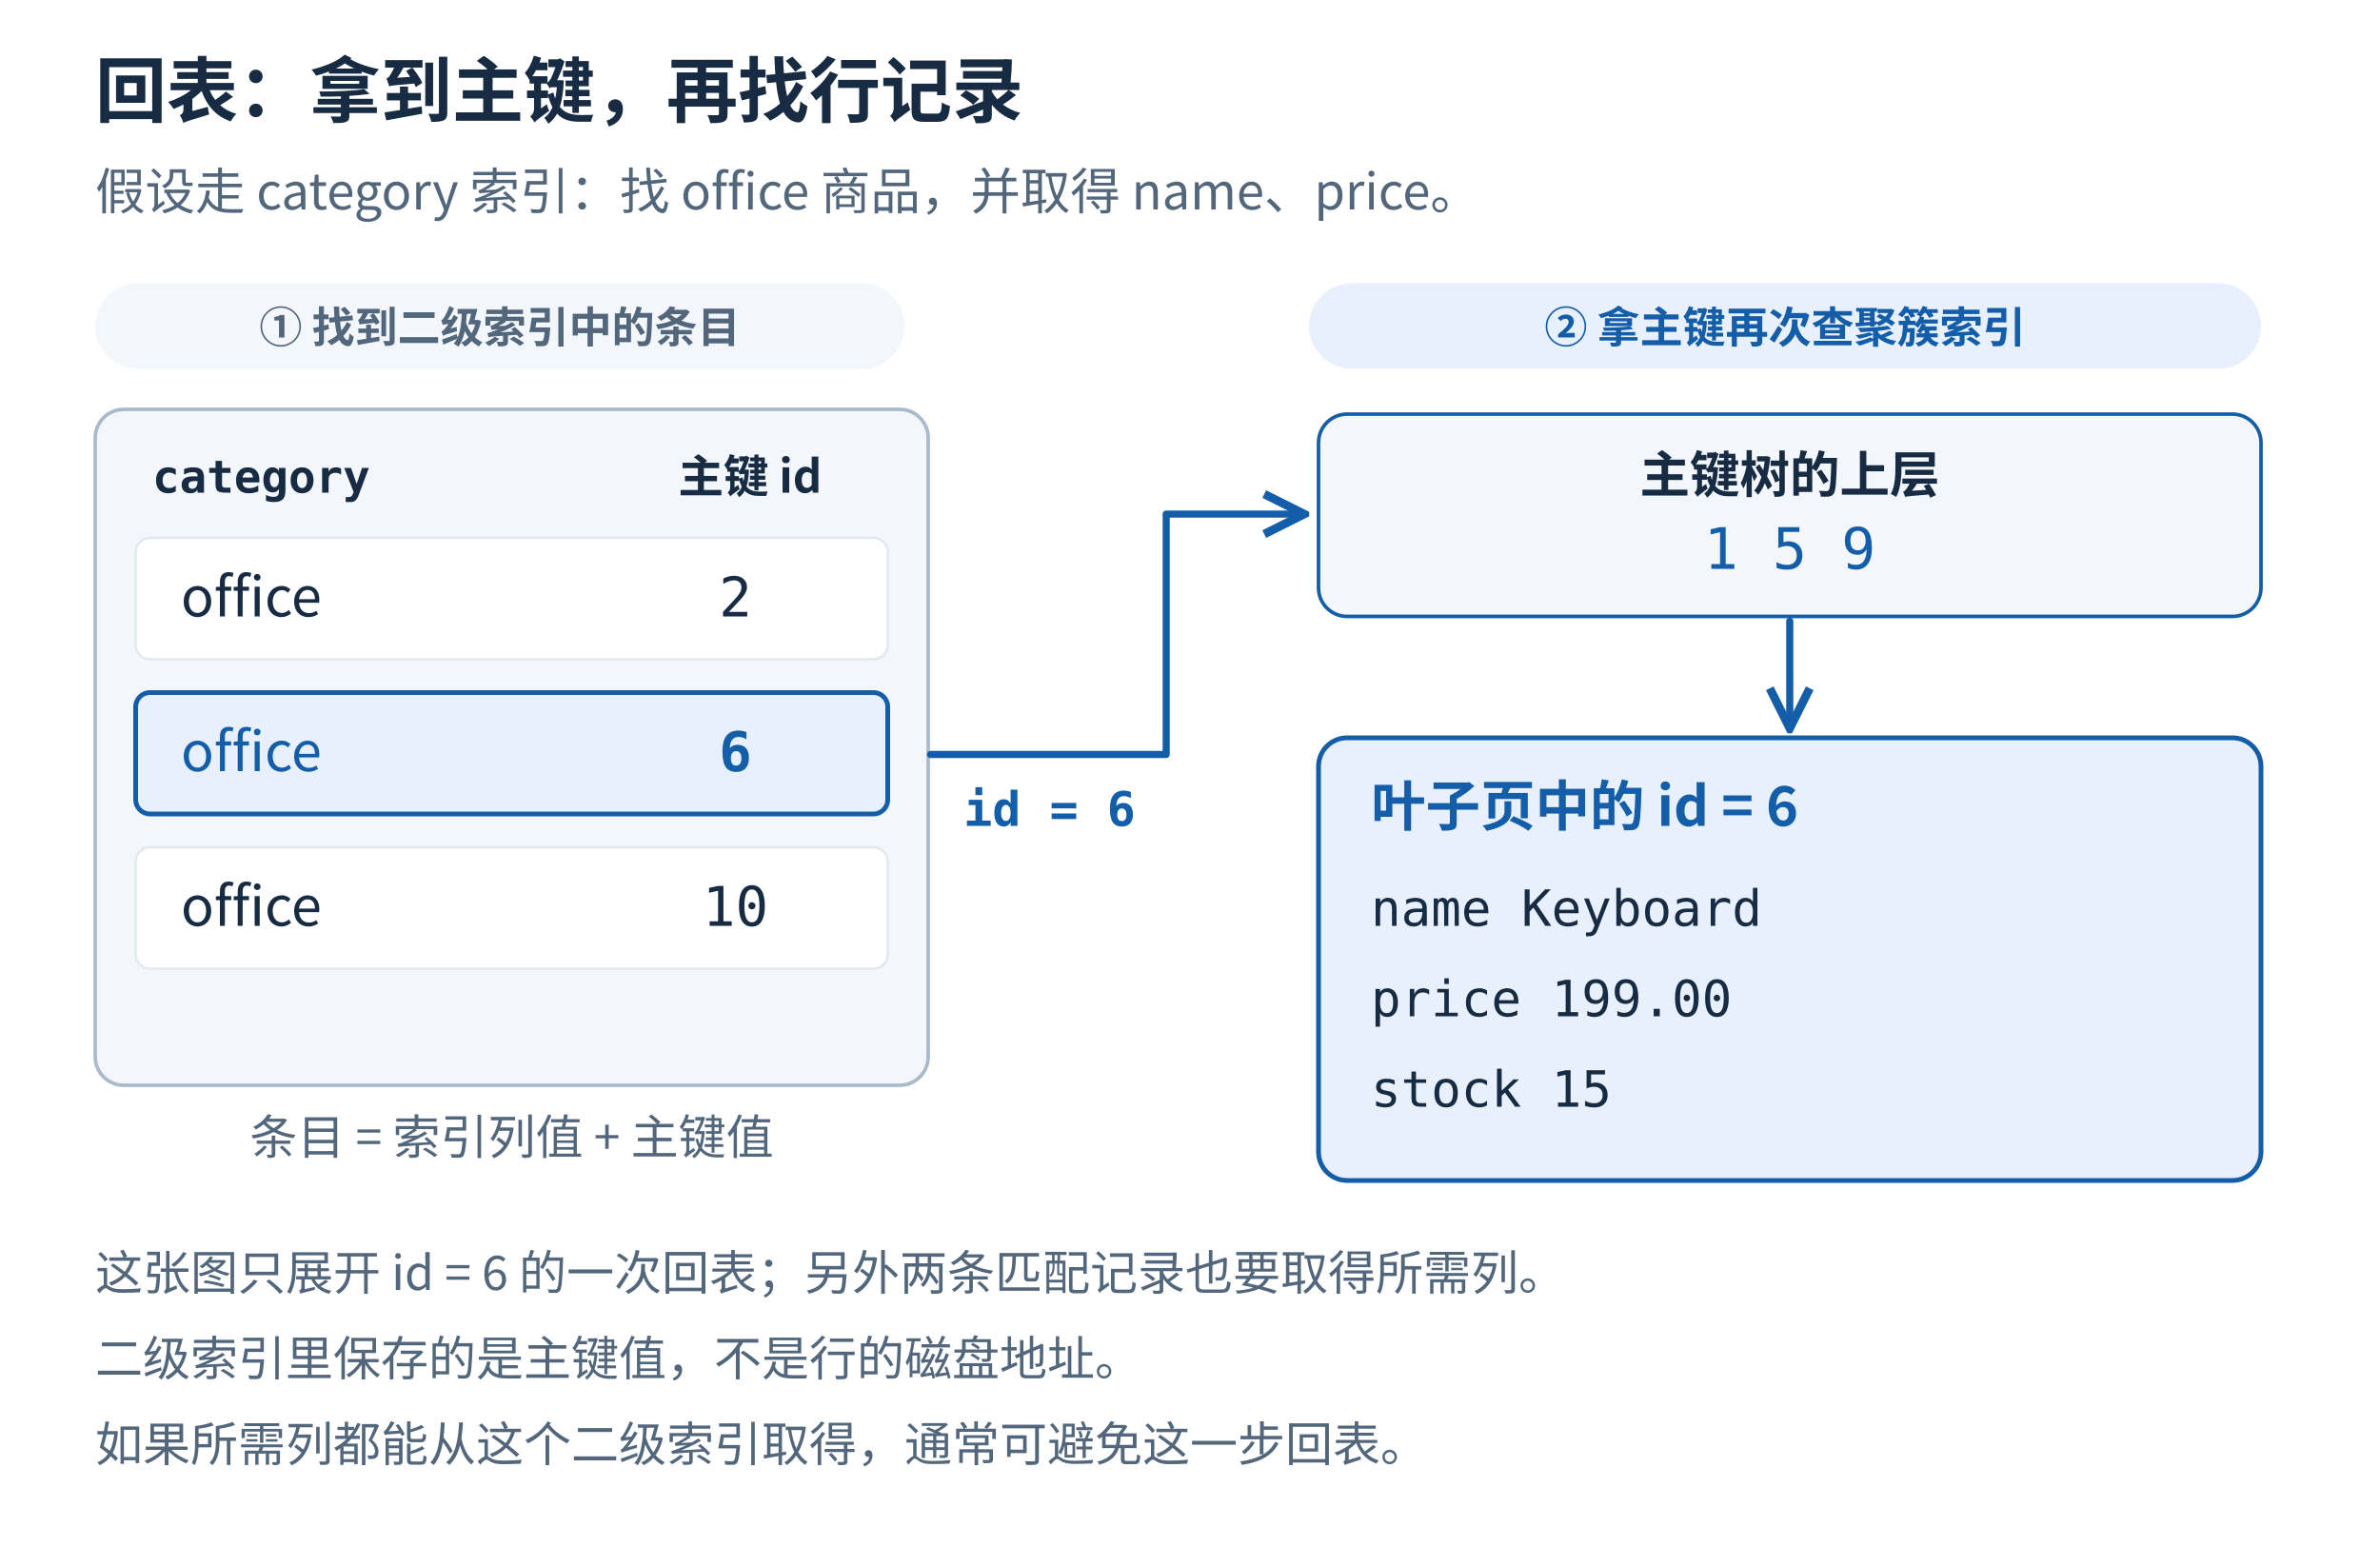
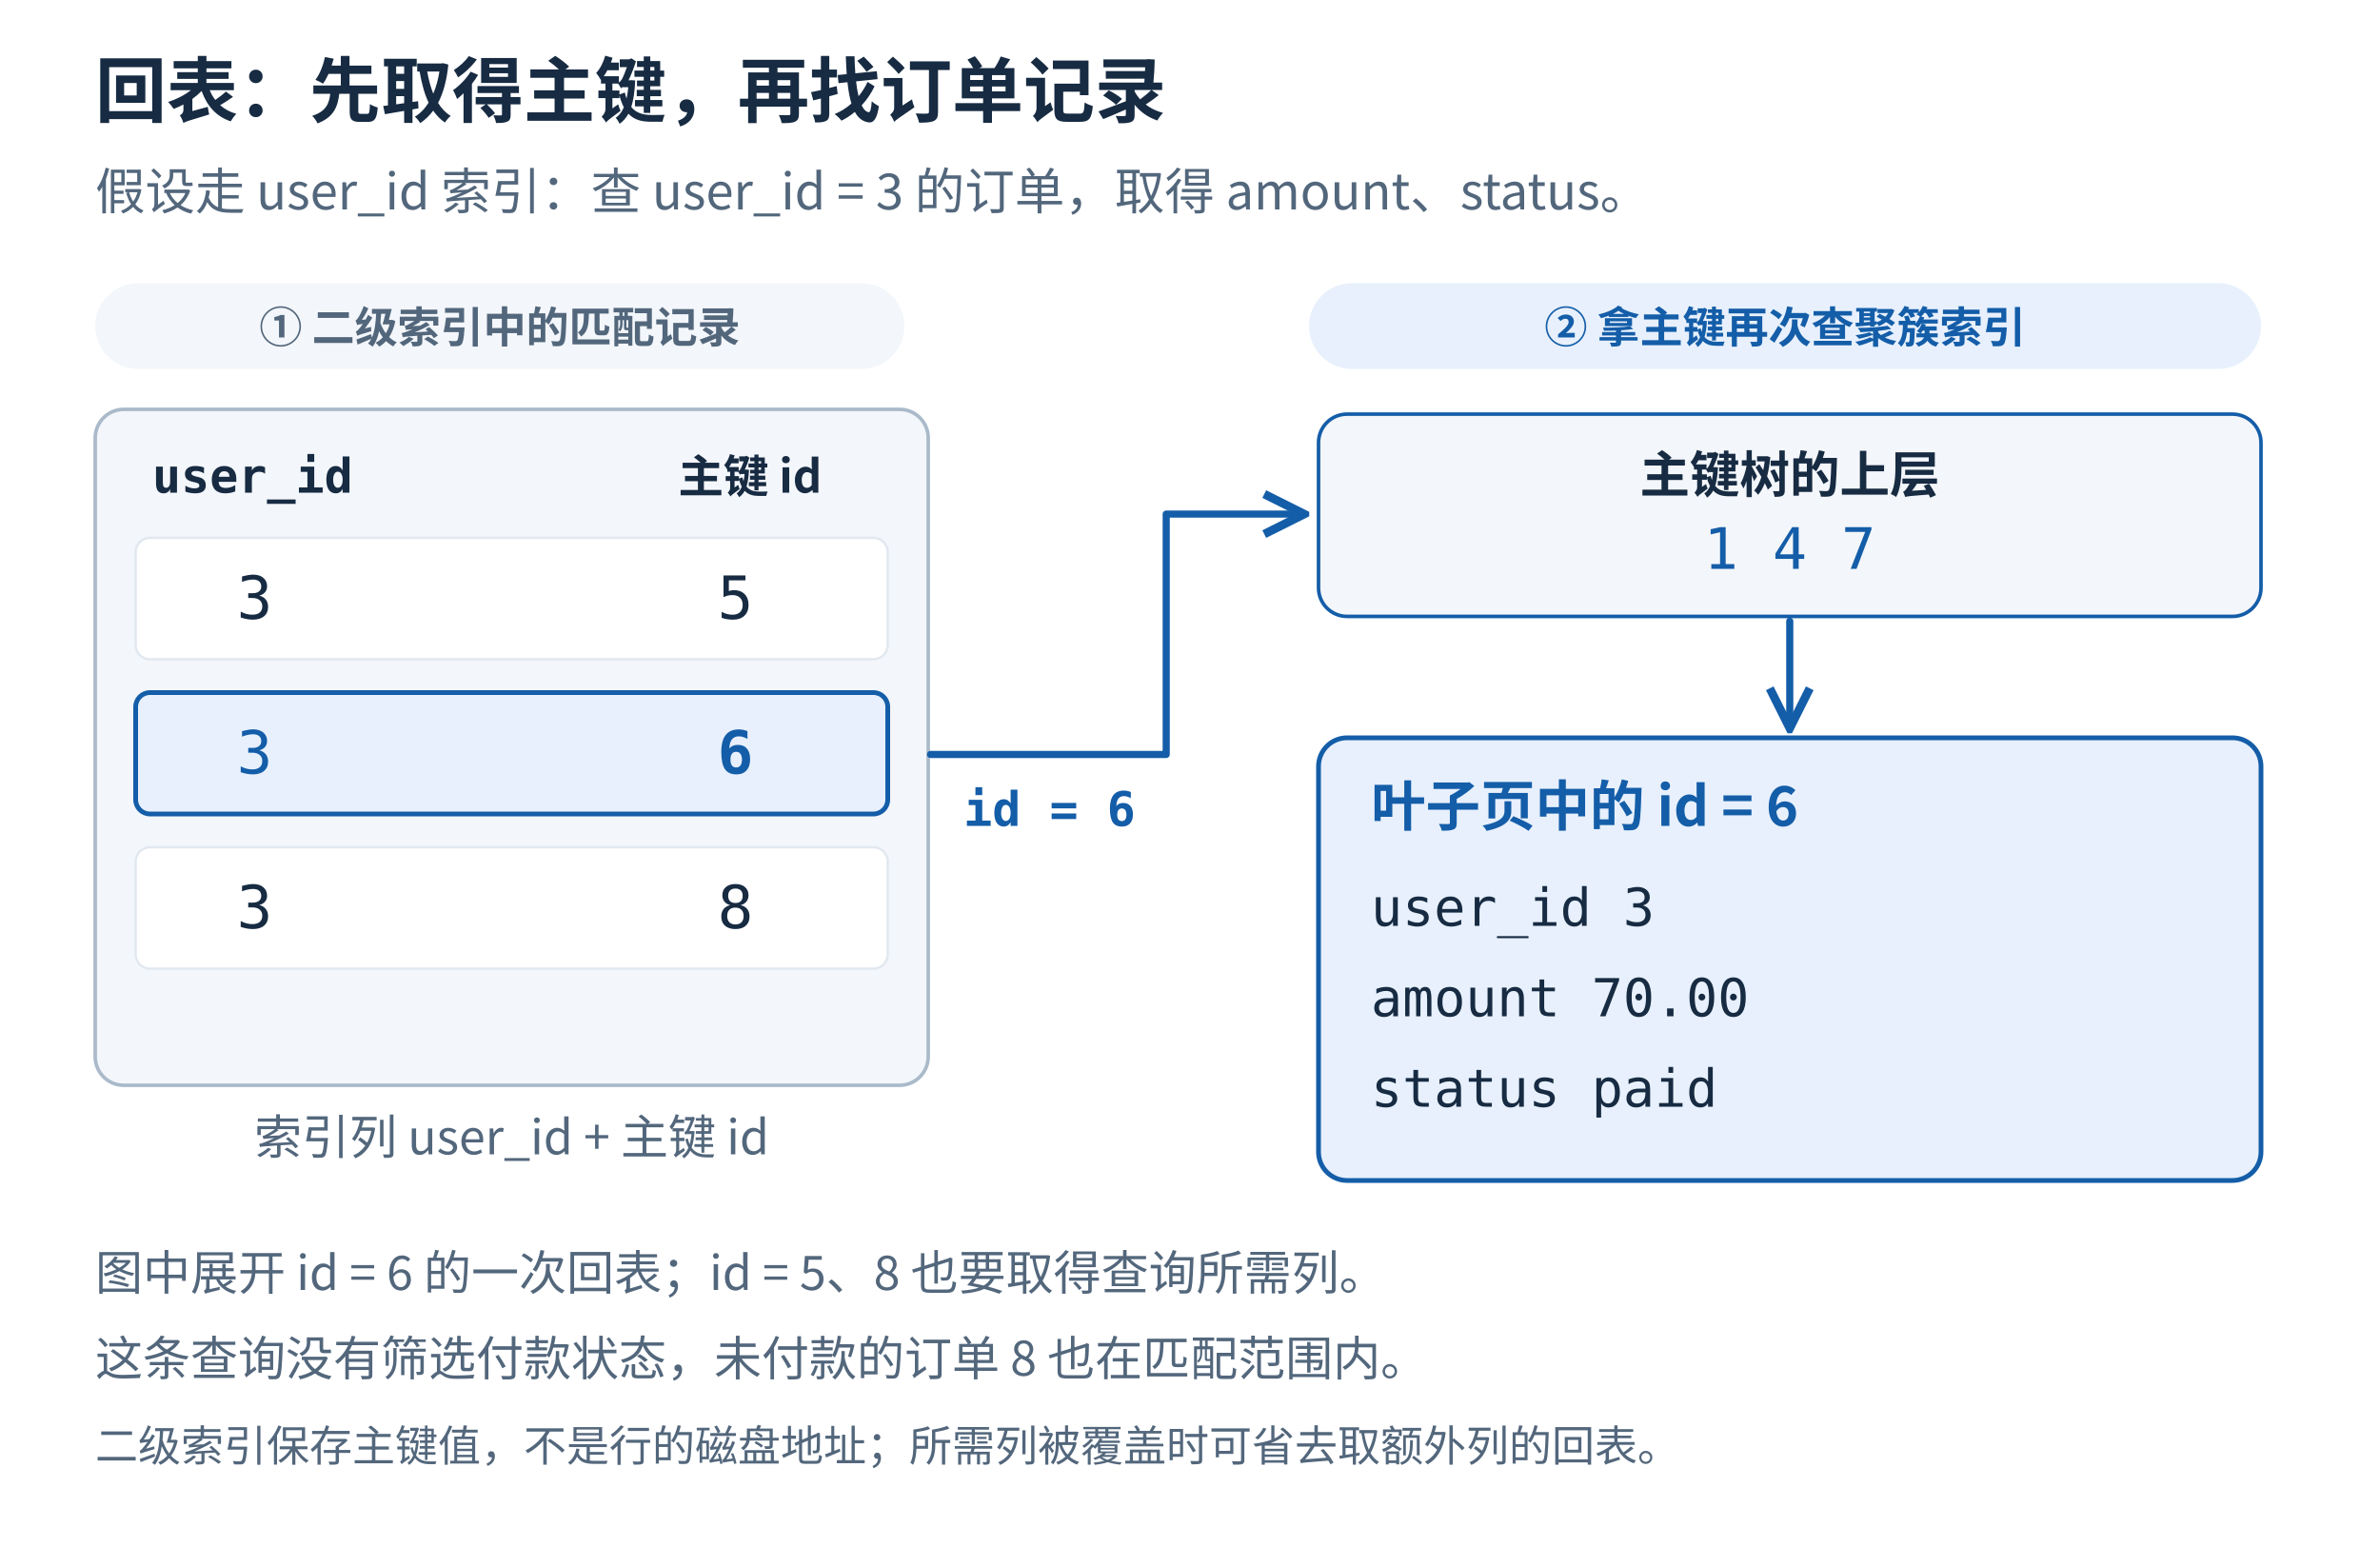
<svg xmlns="http://www.w3.org/2000/svg" width="1000" height="650" viewBox="0 0 1000 650" role="img" aria-labelledby="title desc">
  <defs>
-     <marker id="arrow-gray" viewBox="0 0 10 10" refX="9" refY="5" markerWidth="7" markerHeight="7" orient="auto-start-reverse">
+     <marker id="arrow-line" viewBox="0 0 10 10" refX="9" refY="5" markerWidth="7" markerHeight="7" orient="auto-start-reverse">
      <path d="M 1 1 L 9 5 L 1 9" fill="none" stroke="#AABACA" stroke-width="1.7" />
    </marker>
    <marker id="arrow-blue" viewBox="0 0 10 10" refX="9" refY="5" markerWidth="7" markerHeight="7" orient="auto-start-reverse">
      <path d="M 1 1 L 9 5 L 1 9" fill="none" stroke="#145DA8" stroke-width="1.7" />
    </marker>
    <marker id="arrow-amber" viewBox="0 0 10 10" refX="9" refY="5" markerWidth="7" markerHeight="7" orient="auto-start-reverse">
      <path d="M 1 1 L 9 5 L 1 9" fill="none" stroke="#936000" stroke-width="1.7" />
    </marker>
+     <marker id="arrow-red" viewBox="0 0 10 10" refX="9" refY="5" markerWidth="7" markerHeight="7" orient="auto-start-reverse">
+       <path d="M 1 1 L 9 5 L 1 9" fill="none" stroke="#B13F28" stroke-width="1.7" />
+     </marker>
+     <marker id="arrow-black" viewBox="0 0 10 10" refX="9" refY="5" markerWidth="7" markerHeight="7" orient="auto-start-reverse">
+       <path d="M 1 1 L 9 5 L 1 9" fill="none" stroke="#303C45" stroke-width="1.7" />
+     </marker>
  </defs>
  <rect x="0" y="0" width="1000" height="650" rx="0" fill="#FFFFFF" stroke="none" stroke-width="1.5" />
-   <text x="40" y="49" fill="#172B42" font-size="30" font-weight="700" text-anchor="start" font-family="PingFang SC, Microsoft YaHei, Noto Sans CJK SC, sans-serif">回表：拿到主键，再找行记录</text>
-   <text x="40" y="88" fill="#53677C" font-size="21" font-weight="400" text-anchor="start" font-family="PingFang SC, Microsoft YaHei, Noto Sans CJK SC, sans-serif">假设走 category 索引：找 office 商品，并取得 name、price。</text>
+   <text x="40" y="49" fill="#172B42" font-size="30" font-weight="700" text-anchor="start" font-family="PingFang SC, Microsoft YaHei, Noto Sans CJK SC, sans-serif">回表：先取得主键，再找订单记录</text>
+   <text x="40" y="88" fill="#53677C" font-size="21" font-weight="400" text-anchor="start" font-family="PingFang SC, Microsoft YaHei, Noto Sans CJK SC, sans-serif">假设走 user_id 索引：查 user_id = 3 的订单，取得 amount、status。</text>
  <rect x="40" y="119" width="340" height="36" rx="18" fill="#F3F6FA" stroke="none" stroke-width="1.5" />
-   <text x="210" y="144" fill="#53677C" font-size="18" font-weight="600" text-anchor="middle" font-family="PingFang SC, Microsoft YaHei, Noto Sans CJK SC, sans-serif">① 找到二级索引中的条目</text>
+   <text x="210" y="144" fill="#53677C" font-size="18" font-weight="600" text-anchor="middle" font-family="PingFang SC, Microsoft YaHei, Noto Sans CJK SC, sans-serif">① 二级索引中的匹配记录</text>
  <rect x="40" y="172" width="350" height="284" rx="12" fill="#F3F6FA" stroke="#AABACA" stroke-width="1.5" />
-   <text x="64" y="207" fill="#172B42" font-size="19" font-weight="600" text-anchor="start" font-family="ui-monospace, SFMono-Regular, Consolas, monospace">category</text>
+   <text x="64" y="207" fill="#172B42" font-size="20" font-weight="600" text-anchor="start" font-family="ui-monospace, SFMono-Regular, Consolas, monospace">user_id</text>
  <text x="285" y="207" fill="#172B42" font-size="19" font-weight="600" text-anchor="start" font-family="PingFang SC, Microsoft YaHei, Noto Sans CJK SC, sans-serif">主键 id</text>
  <rect x="57" y="226" width="316" height="51" rx="6" fill="#FFFFFF" stroke="#E2E8F0" stroke-width="1" />
-   <text x="76" y="259" fill="#172B42" font-size="23" font-weight="400" text-anchor="start" font-family="PingFang SC, Microsoft YaHei, Noto Sans CJK SC, sans-serif">office</text>
-   <text x="309" y="259" fill="#172B42" font-size="23" font-weight="400" text-anchor="middle" font-family="ui-monospace, SFMono-Regular, Consolas, monospace">2</text>
+   <text x="107" y="260" fill="#172B42" font-size="25" font-weight="400" text-anchor="middle" font-family="ui-monospace, SFMono-Regular, Consolas, monospace">3</text>
+   <text x="309" y="260" fill="#172B42" font-size="25" font-weight="400" text-anchor="middle" font-family="ui-monospace, SFMono-Regular, Consolas, monospace">5</text>
  <rect x="57" y="291" width="316" height="51" rx="6" fill="#E7F0FC" stroke="#145DA8" stroke-width="2" />
-   <text x="76" y="324" fill="#145DA8" font-size="23" font-weight="400" text-anchor="start" font-family="PingFang SC, Microsoft YaHei, Noto Sans CJK SC, sans-serif">office</text>
-   <text x="309" y="324" fill="#145DA8" font-size="23" font-weight="700" text-anchor="middle" font-family="ui-monospace, SFMono-Regular, Consolas, monospace">6</text>
+   <text x="107" y="325" fill="#145DA8" font-size="25" font-weight="400" text-anchor="middle" font-family="ui-monospace, SFMono-Regular, Consolas, monospace">3</text>
+   <text x="309" y="325" fill="#145DA8" font-size="25" font-weight="700" text-anchor="middle" font-family="ui-monospace, SFMono-Regular, Consolas, monospace">6</text>
  <rect x="57" y="356" width="316" height="51" rx="6" fill="#FFFFFF" stroke="#E2E8F0" stroke-width="1" />
-   <text x="76" y="389" fill="#172B42" font-size="23" font-weight="400" text-anchor="start" font-family="PingFang SC, Microsoft YaHei, Noto Sans CJK SC, sans-serif">office</text>
-   <text x="309" y="389" fill="#172B42" font-size="23" font-weight="400" text-anchor="middle" font-family="ui-monospace, SFMono-Regular, Consolas, monospace">10</text>
-   <text x="215" y="485" fill="#53677C" font-size="20" font-weight="400" text-anchor="middle" font-family="PingFang SC, Microsoft YaHei, Noto Sans CJK SC, sans-serif">条目 = 索引列值 + 主键值</text>
+   <text x="107" y="390" fill="#172B42" font-size="25" font-weight="400" text-anchor="middle" font-family="ui-monospace, SFMono-Regular, Consolas, monospace">3</text>
+   <text x="309" y="390" fill="#172B42" font-size="25" font-weight="400" text-anchor="middle" font-family="ui-monospace, SFMono-Regular, Consolas, monospace">8</text>
+   <text x="215" y="485" fill="#53677C" font-size="20" font-weight="400" text-anchor="middle" font-family="PingFang SC, Microsoft YaHei, Noto Sans CJK SC, sans-serif">索引列 user_id + 主键 id</text>
  <rect x="550" y="119" width="400" height="36" rx="18" fill="#E7F0FC" stroke="none" stroke-width="1.5" />
  <text x="750" y="144" fill="#145DA8" font-size="18" font-weight="600" text-anchor="middle" font-family="PingFang SC, Microsoft YaHei, Noto Sans CJK SC, sans-serif">② 拿主键再次查聚簇索引</text>
  <polyline points="391,317 490,317 490,216 548,216" fill="none" stroke="#145DA8" stroke-width="3" stroke-linecap="round" stroke-linejoin="round" marker-end="url(#arrow-blue)" />
  <text x="441" y="347" fill="#145DA8" font-size="20" font-weight="600" text-anchor="middle" font-family="ui-monospace, SFMono-Regular, Consolas, monospace">id = 6</text>
  <rect x="554" y="174" width="396" height="85" rx="12" fill="#F3F6FA" stroke="#145DA8" stroke-width="1.5" />
  <text x="752" y="207" fill="#172B42" font-size="21" font-weight="600" text-anchor="middle" font-family="PingFang SC, Microsoft YaHei, Noto Sans CJK SC, sans-serif">主键树的上层</text>
-   <text x="752" y="239" fill="#145DA8" font-size="24" font-weight="400" text-anchor="middle" font-family="ui-monospace, SFMono-Regular, Consolas, monospace">1       5       9</text>
+   <text x="752" y="239" fill="#145DA8" font-size="24" font-weight="400" text-anchor="middle" font-family="ui-monospace, SFMono-Regular, Consolas, monospace">1       4       7</text>
  <polyline points="752,261 752,306" fill="none" stroke="#145DA8" stroke-width="3" stroke-linecap="round" stroke-linejoin="round" marker-end="url(#arrow-blue)" />
  <rect x="554" y="310" width="396" height="186" rx="12" fill="#E7F0FC" stroke="#145DA8" stroke-width="2" />
  <text x="576" y="347" fill="#145DA8" font-size="23" font-weight="700" text-anchor="start" font-family="PingFang SC, Microsoft YaHei, Noto Sans CJK SC, sans-serif">叶子页中的 id = 6</text>
-   <text x="576" y="389" fill="#172B42" font-size="21" font-weight="400" text-anchor="start" font-family="ui-monospace, SFMono-Regular, Consolas, monospace">name   Keyboard</text>
-   <text x="576" y="427" fill="#172B42" font-size="21" font-weight="400" text-anchor="start" font-family="ui-monospace, SFMono-Regular, Consolas, monospace">price  199.00</text>
-   <text x="576" y="465" fill="#172B42" font-size="21" font-weight="400" text-anchor="start" font-family="ui-monospace, SFMono-Regular, Consolas, monospace">stock  15</text>
-   <text x="40" y="542" fill="#53677C" font-size="20" font-weight="400" text-anchor="start" font-family="PingFang SC, Microsoft YaHei, Noto Sans CJK SC, sans-serif">这张图只展开 id = 6 的一次回表；另外两条匹配记录也要取得所需列。</text>
-   <text x="40" y="578" fill="#53677C" font-size="20" font-weight="400" text-anchor="start" font-family="PingFang SC, Microsoft YaHei, Noto Sans CJK SC, sans-serif">二级索引里保存的是主键值，不是行的磁盘地址。</text>
-   <text x="40" y="614" fill="#53677C" font-size="20" font-weight="400" text-anchor="start" font-family="PingFang SC, Microsoft YaHei, Noto Sans CJK SC, sans-serif">如果所需列都能从这个二级索引取得，通常可避免这一步回表。</text>
+   <text x="576" y="389" fill="#172B42" font-size="22" font-weight="400" text-anchor="start" font-family="ui-monospace, SFMono-Regular, Consolas, monospace">user_id  3</text>
+   <text x="576" y="427" fill="#172B42" font-size="22" font-weight="400" text-anchor="start" font-family="ui-monospace, SFMono-Regular, Consolas, monospace">amount   70.00</text>
+   <text x="576" y="465" fill="#172B42" font-size="22" font-weight="400" text-anchor="start" font-family="ui-monospace, SFMono-Regular, Consolas, monospace">status   paid</text>
+   <text x="40" y="542" fill="#53677C" font-size="20" font-weight="400" text-anchor="start" font-family="PingFang SC, Microsoft YaHei, Noto Sans CJK SC, sans-serif">图中展开 id = 6 的一次回表；id = 5、8 也要取得查询所需列。</text>
+   <text x="40" y="578" fill="#53677C" font-size="20" font-weight="400" text-anchor="start" font-family="PingFang SC, Microsoft YaHei, Noto Sans CJK SC, sans-serif">这条查询没有筛选付款状态，未付款的订单 8 也在匹配范围内。</text>
+   <text x="40" y="614" fill="#53677C" font-size="18" font-weight="400" text-anchor="start" font-family="PingFang SC, Microsoft YaHei, Noto Sans CJK SC, sans-serif">二级索引保存主键值，不是行的磁盘地址；所需列被覆盖时可省去取额外列的回表。</text>
</svg>
